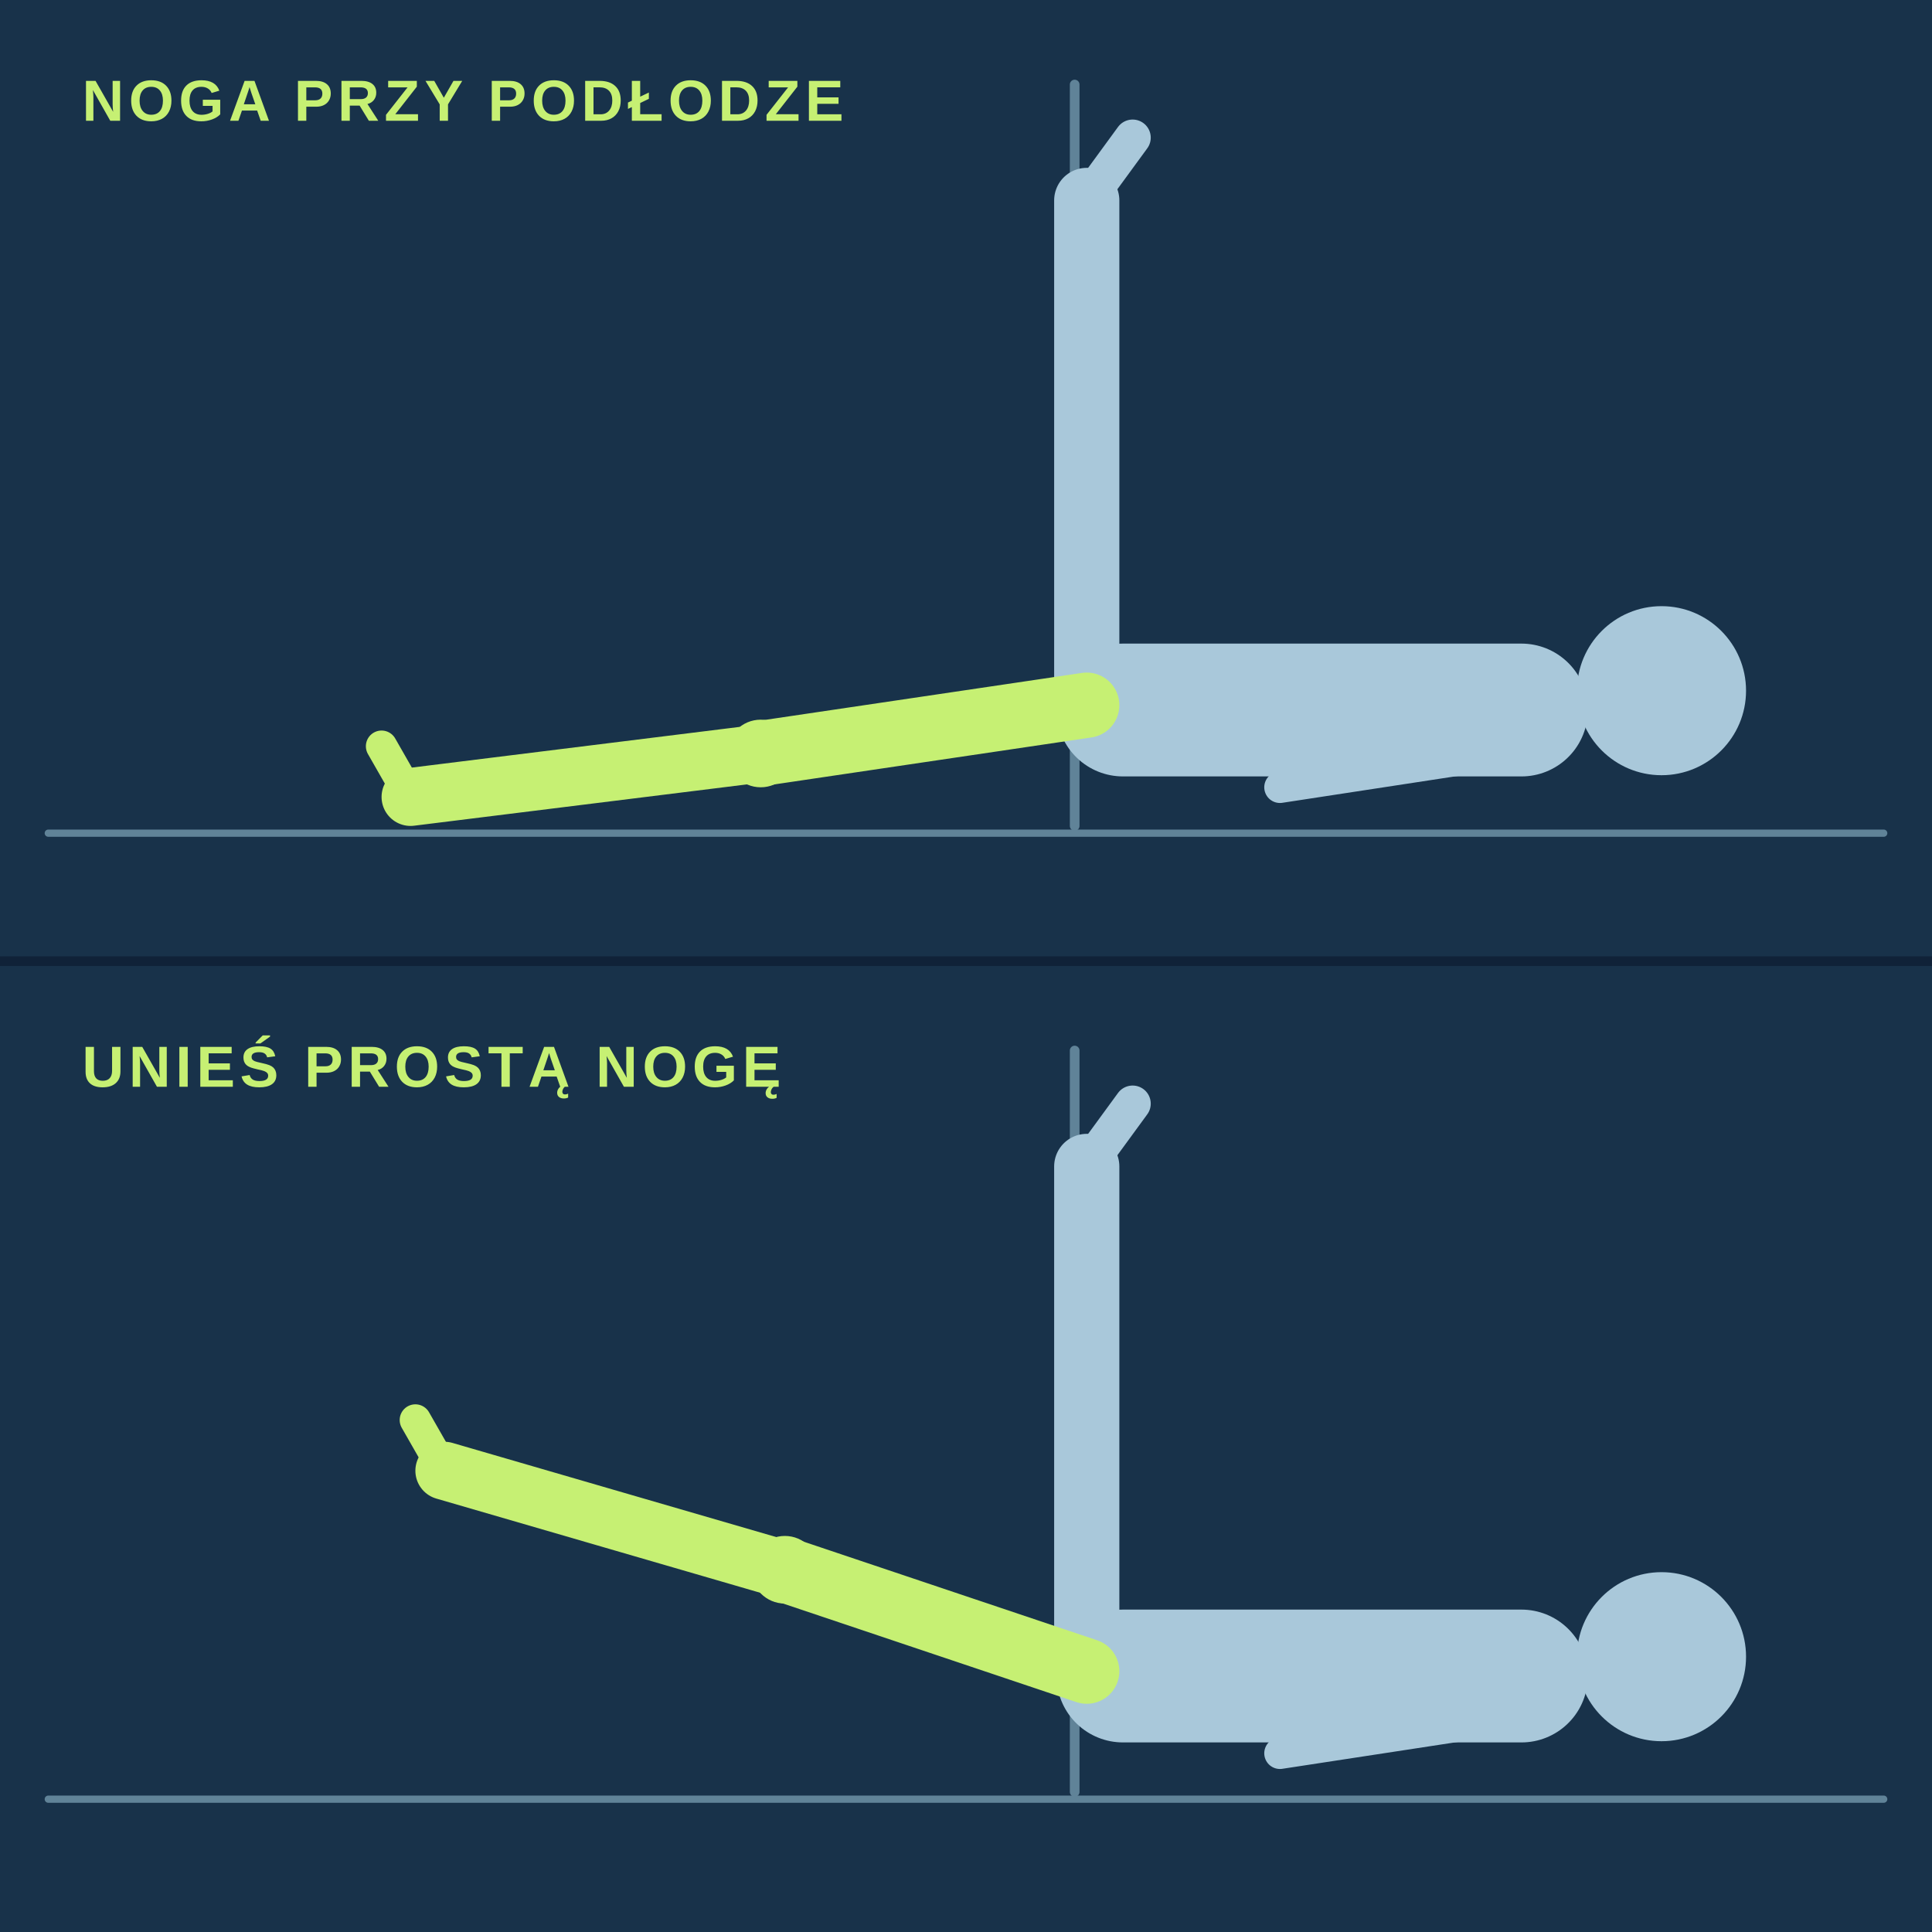
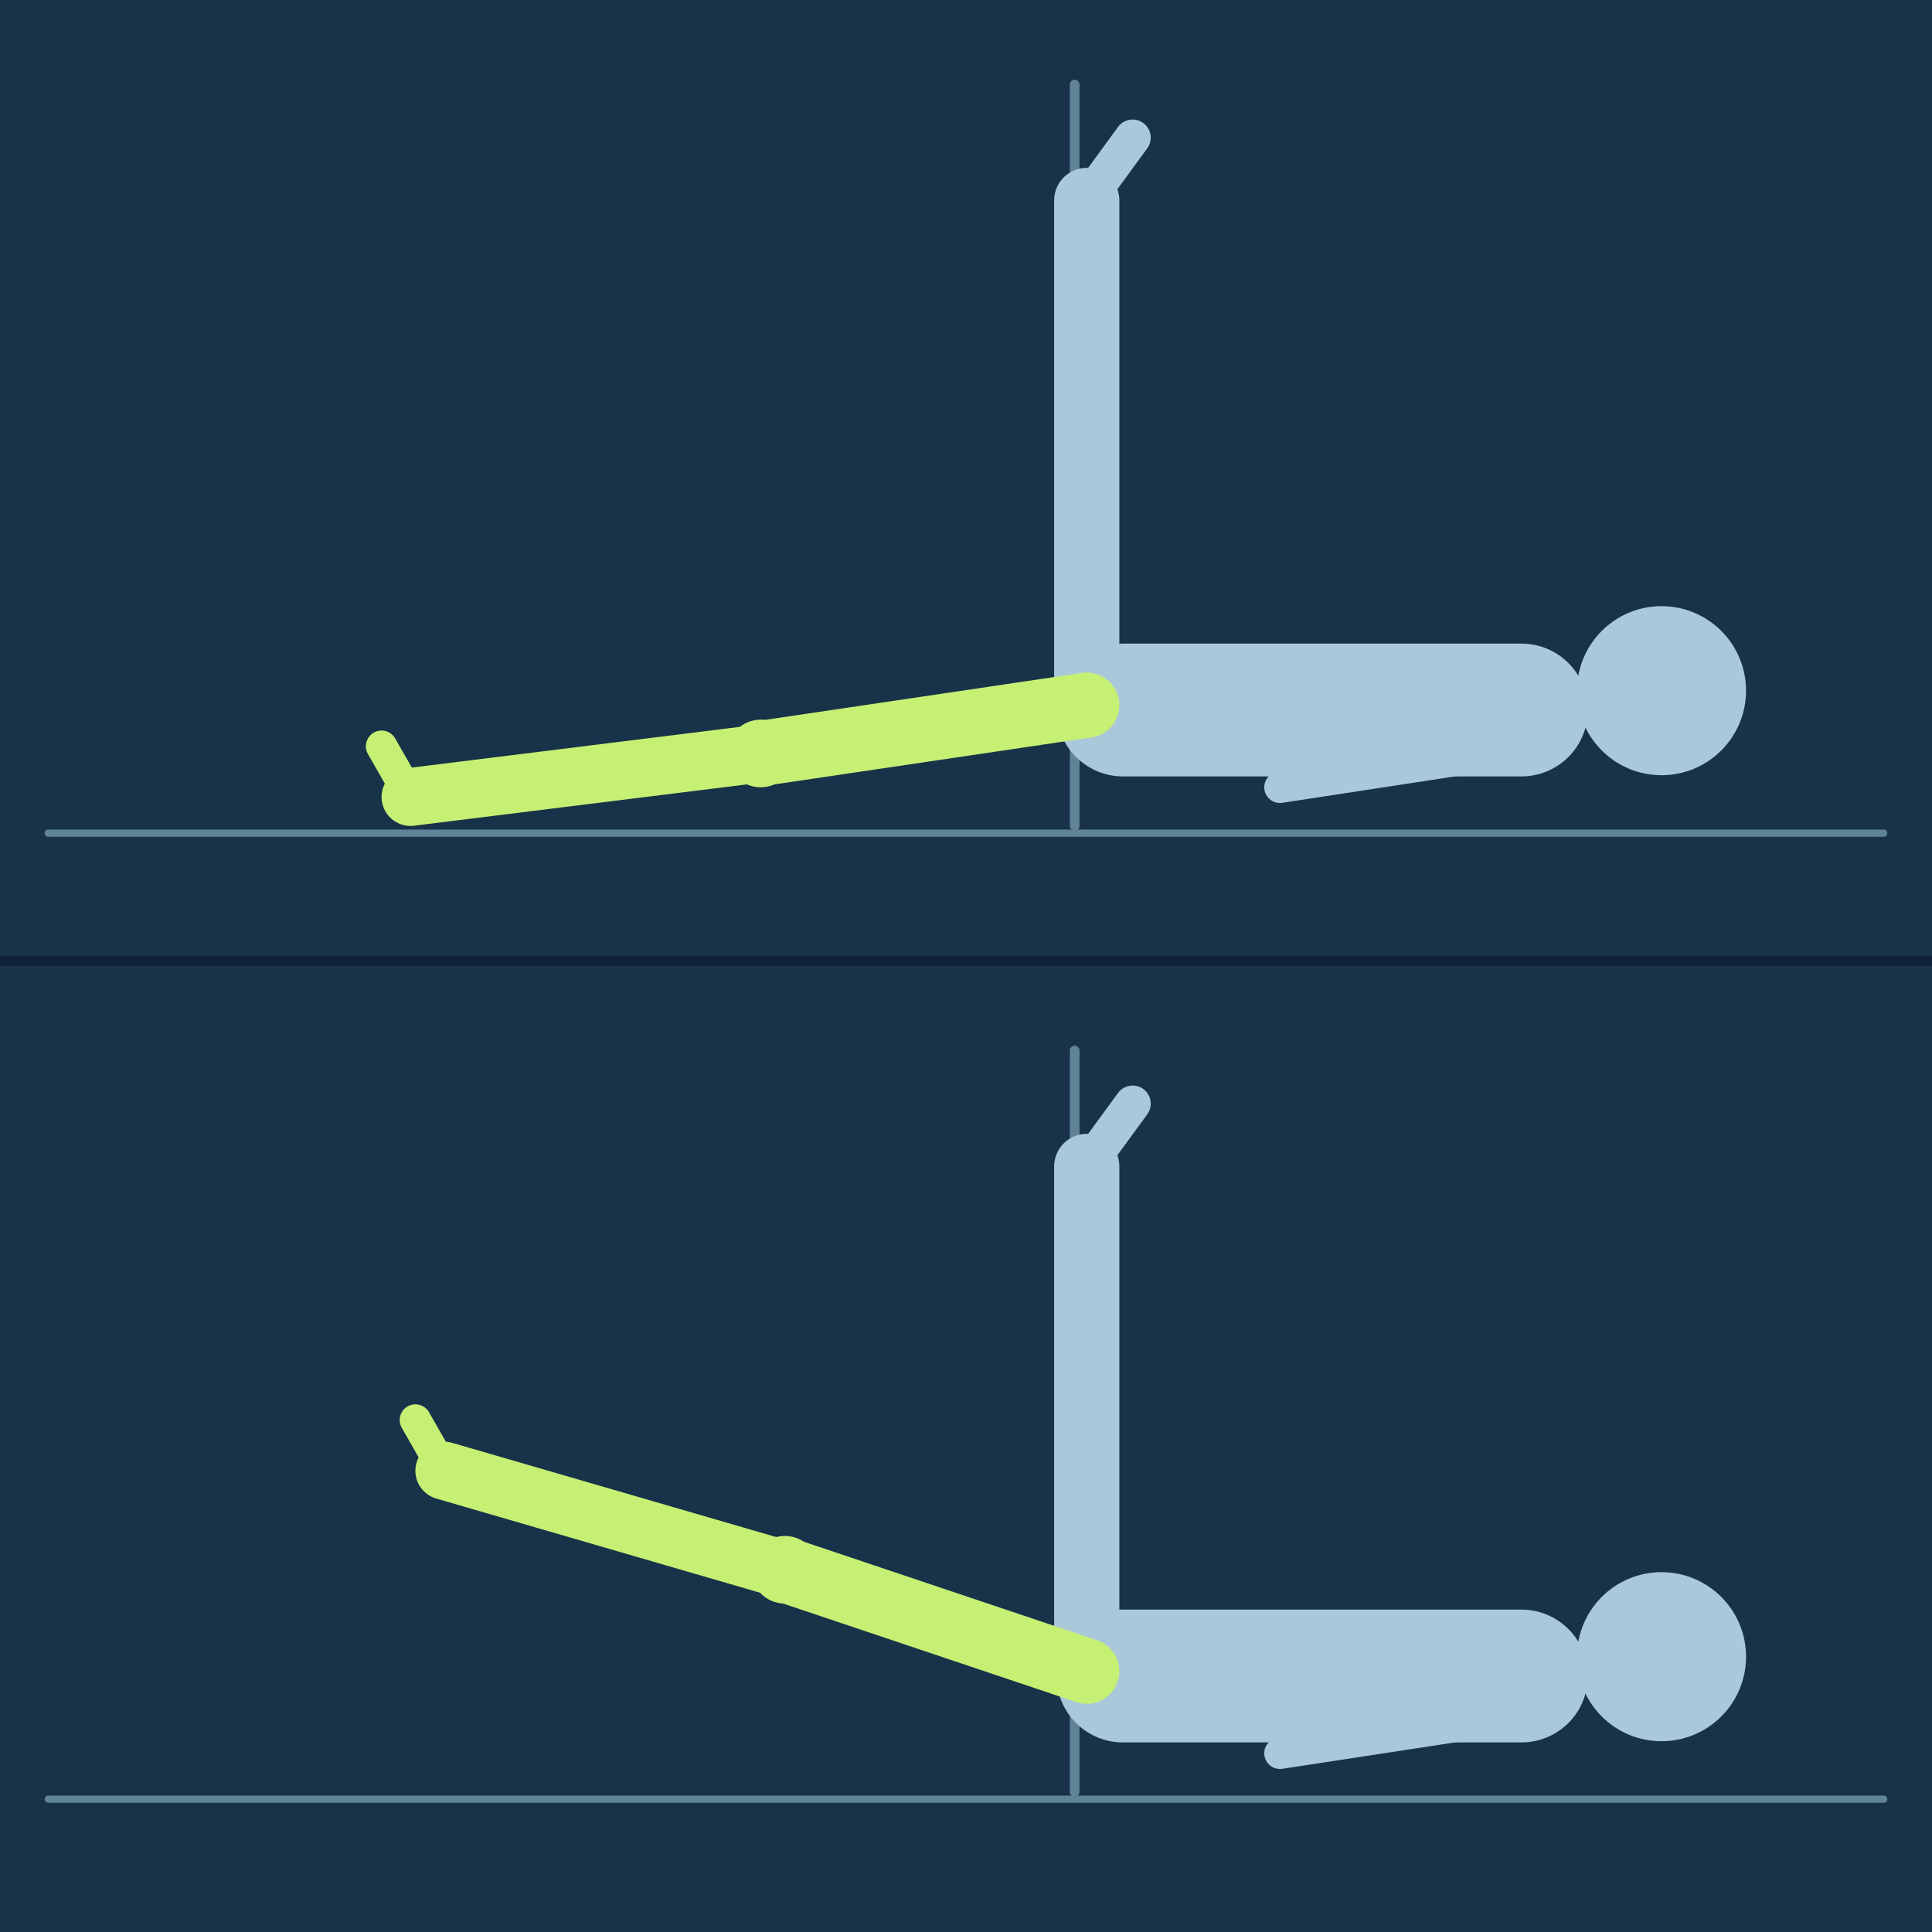
<svg xmlns="http://www.w3.org/2000/svg" viewBox="0 0 800 800" role="img">
  <g transform="translate(0 0)">
    <rect width="800" height="400" fill="#18324a" />
    <line x1="20" y1="345" x2="780" y2="345" stroke="#608398" stroke-width="3" stroke-linecap="round" />
    <line x1="445" y1="35" x2="445" y2="342" stroke="#608398" stroke-width="4" stroke-linecap="round" />
    <line x1="465" y1="294" x2="630" y2="294" stroke="#a9c8da" stroke-width="55" stroke-linecap="round" />
    <circle cx="688" cy="286" r="35" fill="#a9c8da" />
    <line x1="615" y1="313" x2="530" y2="326" stroke="#a9c8da" stroke-width="13" stroke-linecap="round" />
    <line x1="450" y1="292" x2="450" y2="83" stroke="#a9c8da" stroke-width="27" stroke-linecap="round" />
    <line x1="450" y1="83" x2="469" y2="57" stroke="#a9c8da" stroke-width="15" stroke-linecap="round" />
    <circle cx="450" cy="292" r="15" fill="#a9c8da" />
    <line x1="450" y1="292" x2="315" y2="312" stroke="#c6f073" stroke-width="27" stroke-linecap="round" />
    <circle cx="315" cy="312" r="14" fill="#c6f073" />
    <line x1="315" y1="312" x2="170" y2="330" stroke="#c6f073" stroke-width="24" stroke-linecap="round" />
    <line x1="170" y1="330" x2="158" y2="309" stroke="#c6f073" stroke-width="13" stroke-linecap="round" />
-     <text x="34" y="50" fill="#c6f073" font-family="Arial,sans-serif" font-weight="700" font-size="24" letter-spacing="2">NOGA PRZY PODŁODZE</text>
  </g>
  <rect y="396" width="800" height="8" fill="#102238" />
  <g transform="translate(0 400)">
    <rect width="800" height="400" fill="#18324a" />
    <line x1="20" y1="345" x2="780" y2="345" stroke="#608398" stroke-width="3" stroke-linecap="round" />
    <line x1="445" y1="35" x2="445" y2="342" stroke="#608398" stroke-width="4" stroke-linecap="round" />
    <line x1="465" y1="294" x2="630" y2="294" stroke="#a9c8da" stroke-width="55" stroke-linecap="round" />
    <circle cx="688" cy="286" r="35" fill="#a9c8da" />
    <line x1="615" y1="313" x2="530" y2="326" stroke="#a9c8da" stroke-width="13" stroke-linecap="round" />
    <line x1="450" y1="292" x2="450" y2="83" stroke="#a9c8da" stroke-width="27" stroke-linecap="round" />
    <line x1="450" y1="83" x2="469" y2="57" stroke="#a9c8da" stroke-width="15" stroke-linecap="round" />
    <circle cx="450" cy="292" r="15" fill="#a9c8da" />
    <line x1="450" y1="292" x2="325" y2="250" stroke="#c6f073" stroke-width="27" stroke-linecap="round" />
    <circle cx="325" cy="250" r="14" fill="#c6f073" />
    <line x1="325" y1="250" x2="184" y2="209" stroke="#c6f073" stroke-width="24" stroke-linecap="round" />
    <line x1="184" y1="209" x2="172" y2="188" stroke="#c6f073" stroke-width="13" stroke-linecap="round" />
-     <text x="34" y="50" fill="#c6f073" font-family="Arial,sans-serif" font-weight="700" font-size="24" letter-spacing="2">UNIEŚ PROSTĄ NOGĘ</text>
  </g>
</svg>
